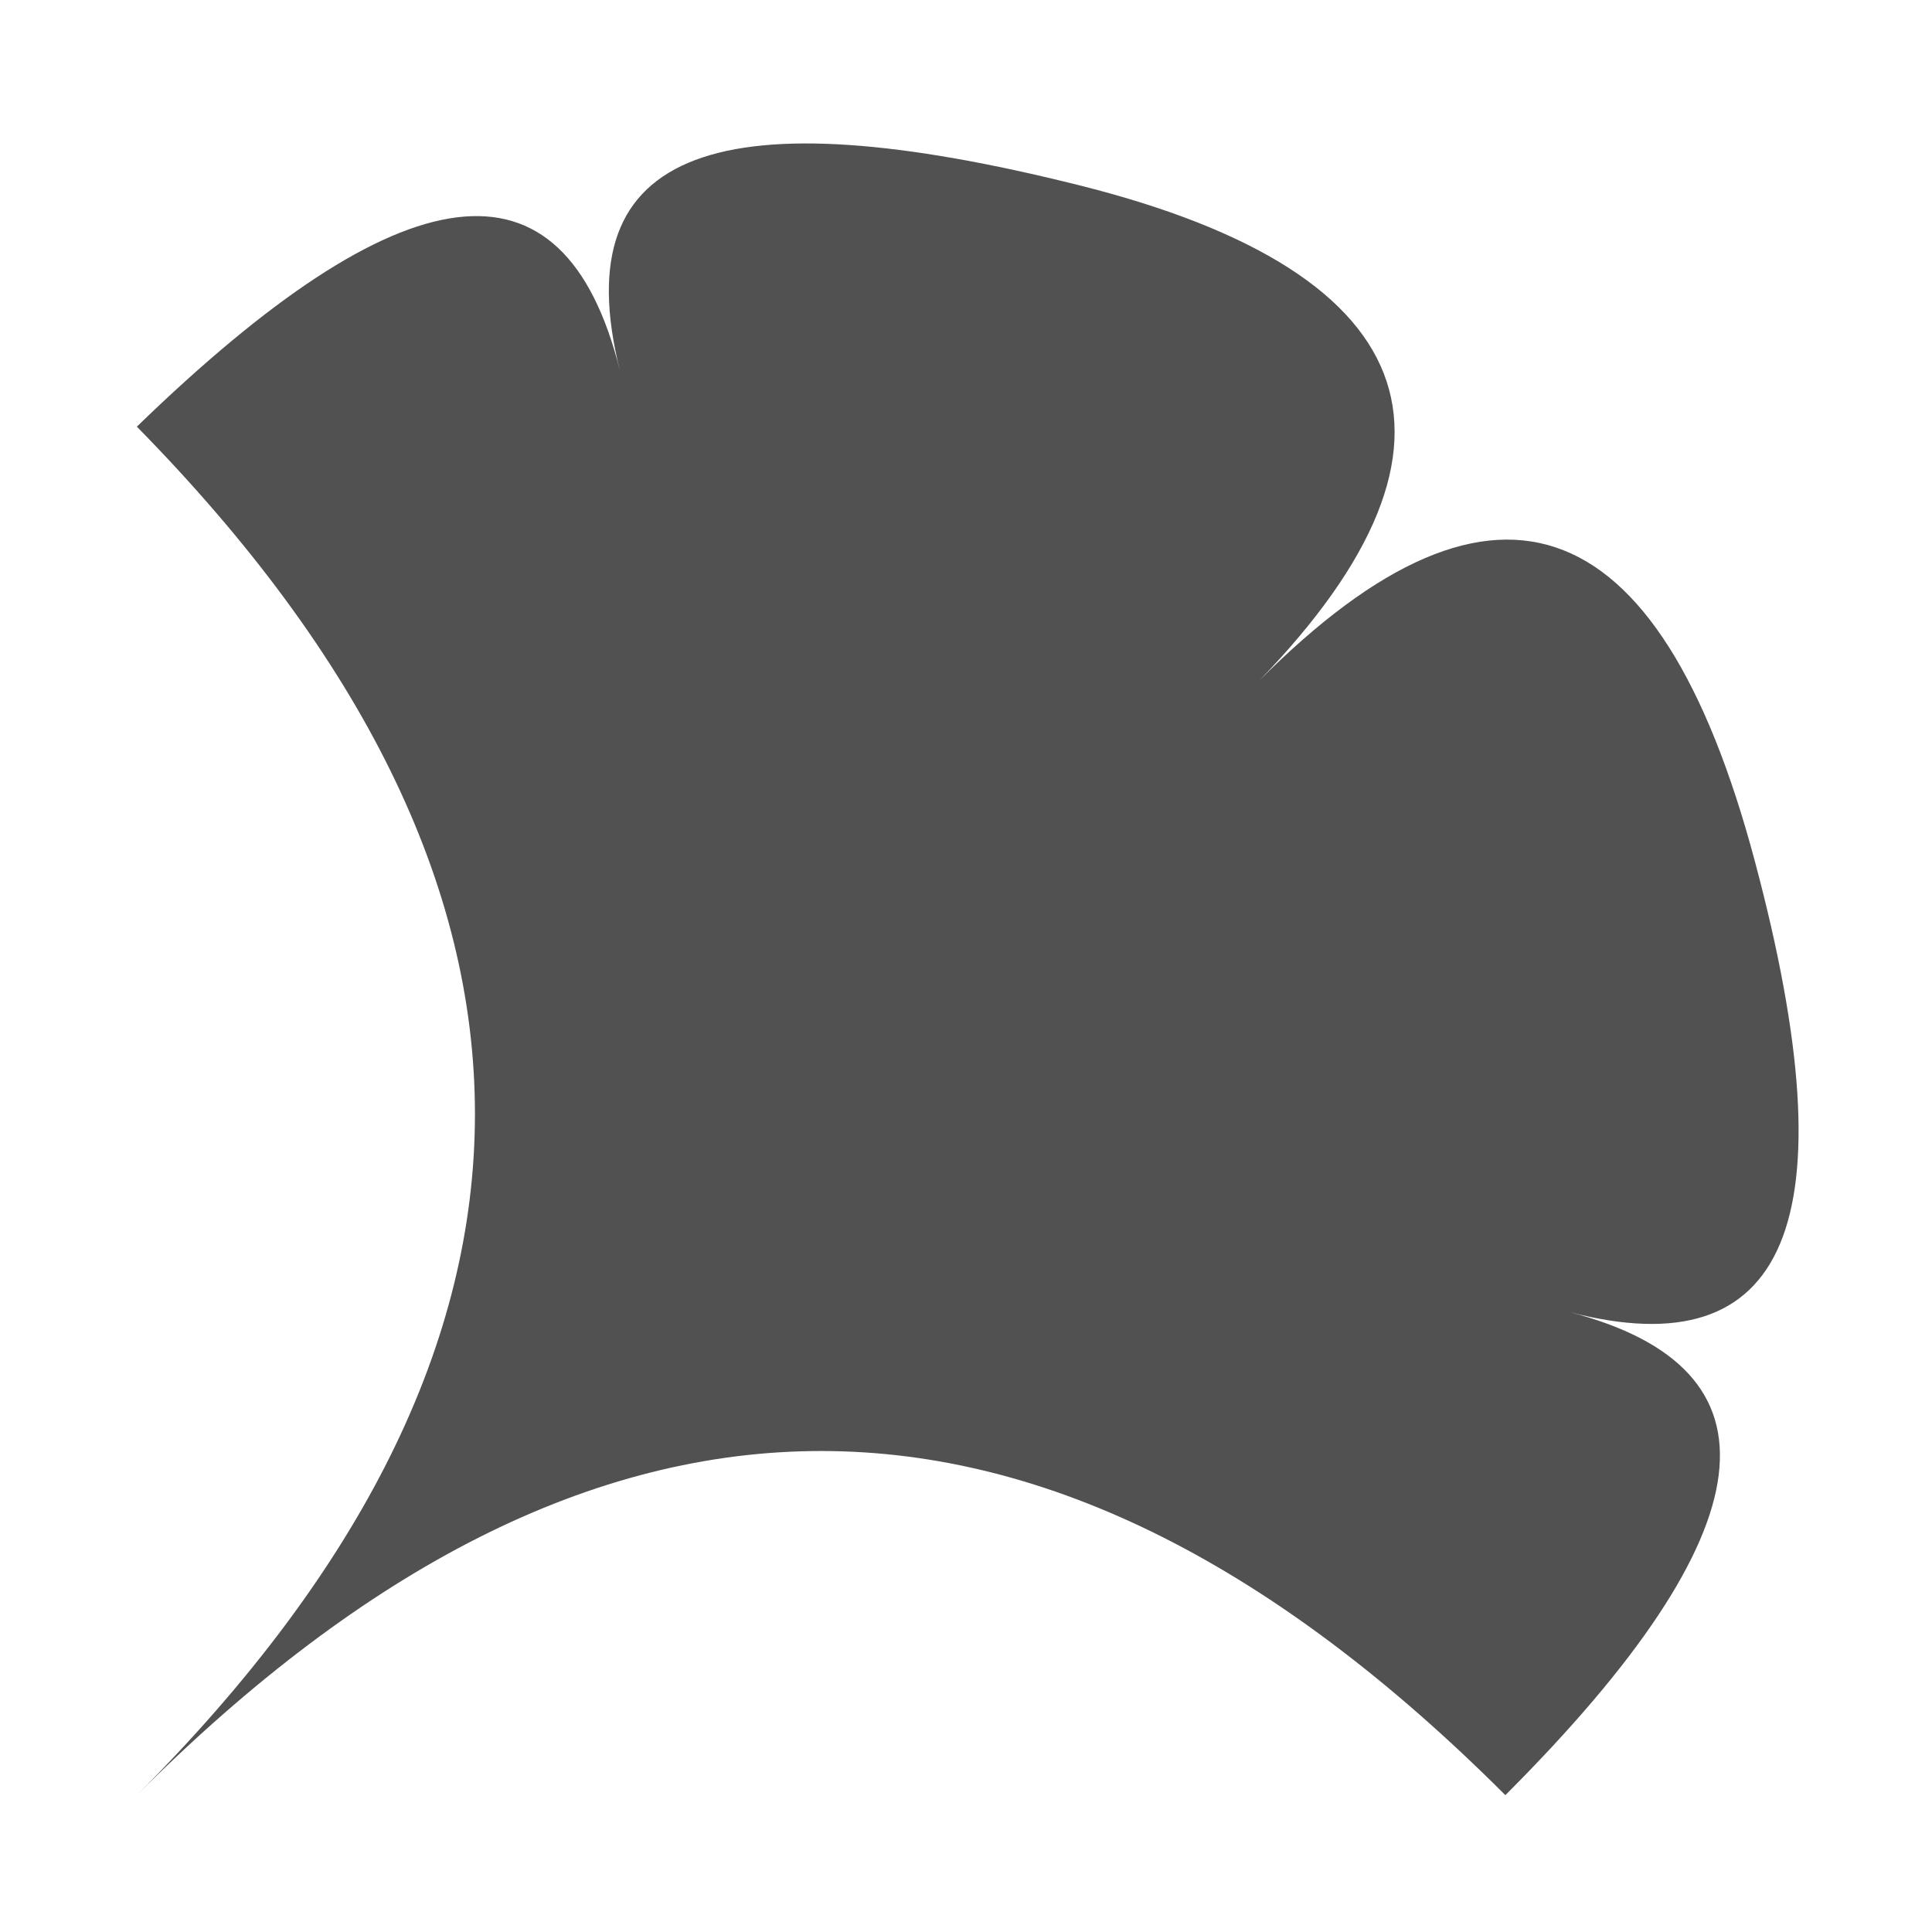
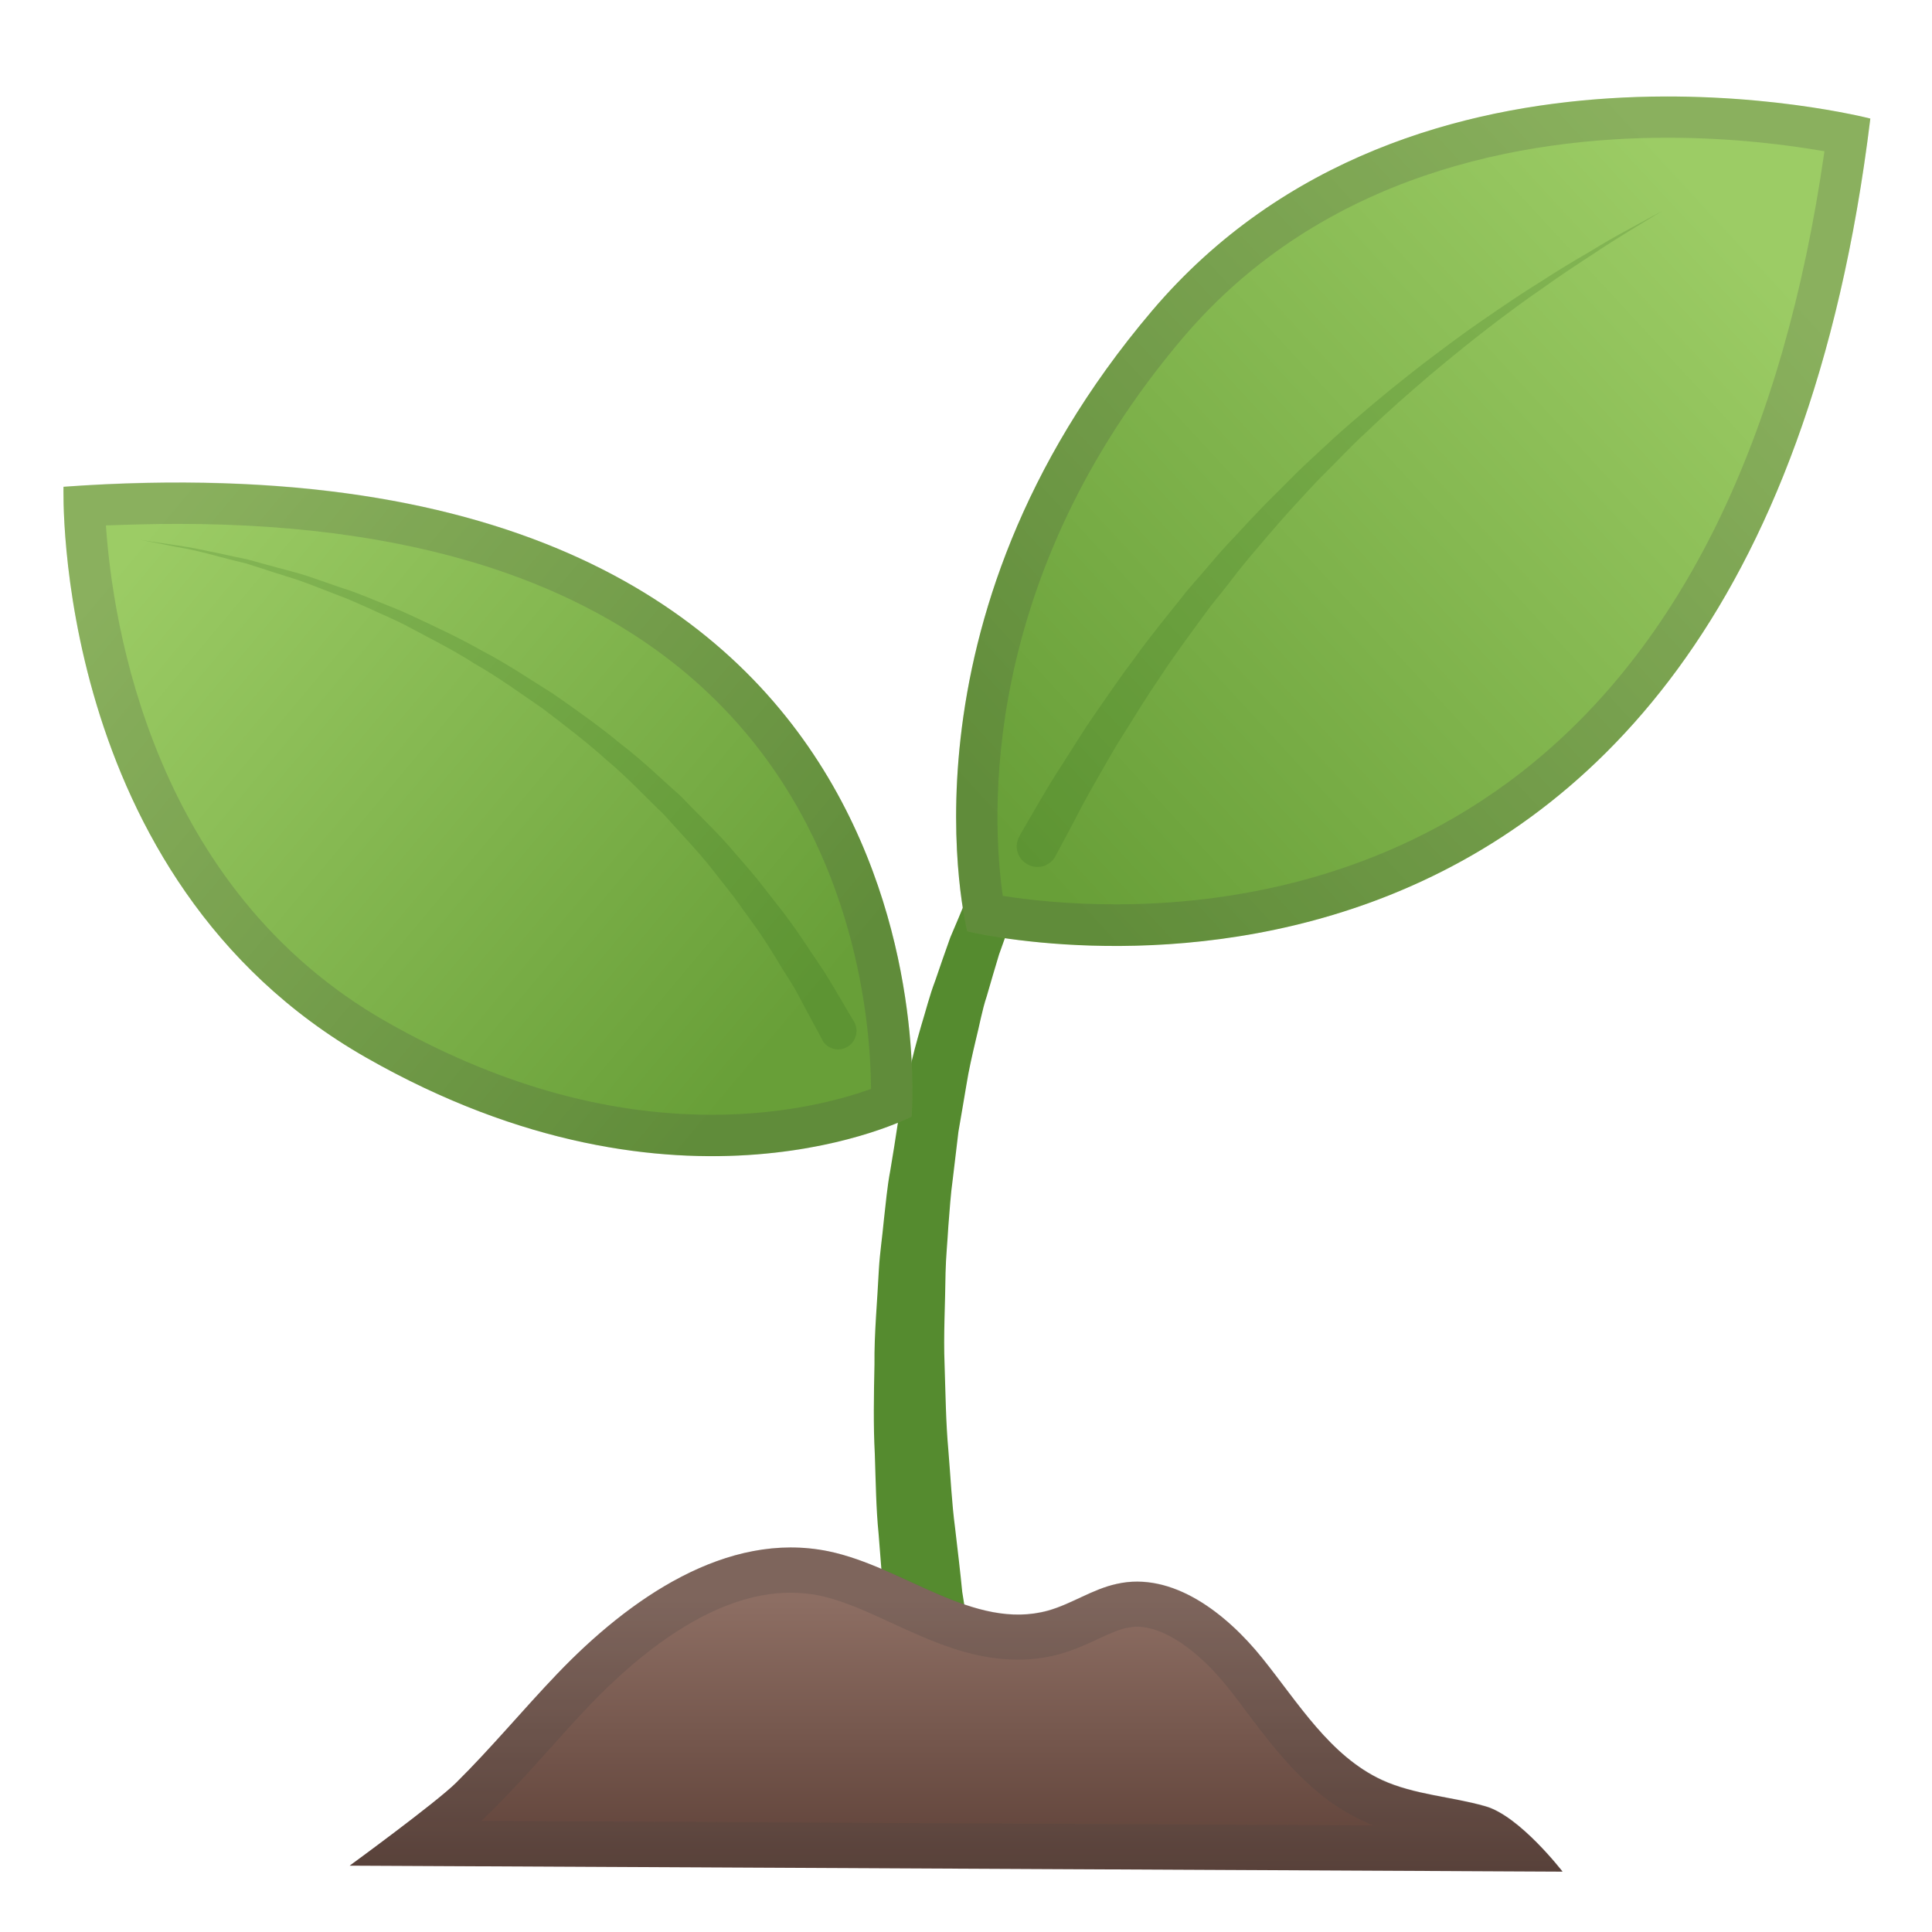
- <svg xmlns="http://www.w3.org/2000/svg" version="1.1" x="0px" y="0px" width="24px" height="24px" viewBox="0 0 24 24">
-   <style type="text/css">
- 	.st0{fill:#515151;}
- </style>
-   <path class="st0" d="M1.7,22.3c5.7-5.7,11.3-5.7,17,0c3.3-3.3,3.5-5.3,0.8-6c2.7,0.7,3.5-1.1,2.3-5.6s-3.3-5.2-6.3-2.1  c3-3,2.3-5.2-2.1-6.3S7,1.8,7.7,4.6C7,1.8,5,2.1,1.7,5.3C7.3,11,7.3,16.7,1.7,22.3" />
+ <svg xmlns="http://www.w3.org/2000/svg" xmlns:xlink="http://www.w3.org/1999/xlink" width="24pt" height="24pt" viewBox="0 0 24 24" version="1.1">
+   <defs>
+     <linearGradient id="linear0" gradientUnits="userSpaceOnUse" x1="63.352" y1="124.294" x2="63.352" y2="105.969" gradientTransform="matrix(0.1875,0,0,0.1875,0,0)">
+       <stop offset="0.002" style="stop-color:rgb(36.471%,25.098%,21.569%);stop-opacity:1;" />
+       <stop offset="1" style="stop-color:rgb(55.294%,43.137%,38.824%);stop-opacity:1;" />
+     </linearGradient>
+     <filter id="alpha" filterUnits="objectBoundingBox" x="0%" y="0%" width="100%" height="100%">
+       <feColorMatrix type="matrix" in="SourceGraphic" values="0 0 0 0 1 0 0 0 0 1 0 0 0 0 1 0 0 0 1 0" />
+     </filter>
+     <mask id="mask0">
+       <g filter="url(#alpha)">
+         <rect x="0" y="0" width="24" height="24" style="fill:rgb(0%,0%,0%);fill-opacity:0.2;stroke:none;" />
+       </g>
+     </mask>
+     <clipPath id="clip1">
+       <rect x="0" y="0" width="24" height="24" />
+     </clipPath>
+     <g id="surface5" clip-path="url(#clip1)">
+       <path style=" stroke:none;fill-rule:nonzero;fill:rgb(25.882%,25.882%,25.882%);fill-opacity:1;" d="M 9.82 19.785 C 9.941 19.785 10.059 19.797 10.176 19.82 C 10.461 19.879 10.762 20.016 11.074 20.16 C 11.566 20.387 12.07 20.617 12.645 20.617 C 12.82 20.617 12.996 20.594 13.168 20.547 C 13.348 20.496 13.508 20.422 13.652 20.355 C 13.777 20.297 13.891 20.246 13.992 20.223 C 14.035 20.215 14.078 20.207 14.121 20.207 C 14.449 20.207 14.867 20.484 15.242 20.949 C 15.328 21.055 15.41 21.164 15.496 21.281 C 15.867 21.77 16.285 22.324 16.934 22.621 C 16.977 22.641 17.016 22.66 17.062 22.676 L 5.98 22.621 C 6.008 22.594 6.035 22.57 6.055 22.547 C 6.328 22.281 6.582 22 6.824 21.73 C 6.988 21.547 7.156 21.359 7.324 21.184 C 7.938 20.543 8.863 19.785 9.82 19.785 M 9.82 19.223 C 8.73 19.223 7.699 19.977 6.922 20.793 C 6.496 21.238 6.102 21.715 5.664 22.148 C 5.418 22.391 4.348 23.172 4.348 23.172 L 19.414 23.25 C 19.414 23.25 18.879 22.555 18.453 22.434 C 18.027 22.316 17.574 22.293 17.172 22.109 C 16.52 21.812 16.129 21.152 15.684 20.598 C 15.289 20.109 14.727 19.645 14.125 19.645 C 14.039 19.645 13.957 19.656 13.871 19.676 C 13.574 19.738 13.312 19.922 13.02 20.004 C 12.895 20.039 12.77 20.055 12.648 20.055 C 11.859 20.055 11.105 19.438 10.293 19.27 C 10.133 19.238 9.977 19.223 9.82 19.223 Z M 9.82 19.223 " />
+     </g>
+     <linearGradient id="linear1" gradientUnits="userSpaceOnUse" x1="9.817" y1="34.963" x2="51.348" y2="69.765" gradientTransform="matrix(0.1875,0,0,0.1875,0,0)">
+       <stop offset="0" style="stop-color:rgb(61.176%,80%,39.608%);stop-opacity:1;" />
+       <stop offset="0.995" style="stop-color:rgb(40.784%,62.353%,21.961%);stop-opacity:1;" />
+     </linearGradient>
+     <mask id="mask1">
+       <g filter="url(#alpha)">
+         <rect x="0" y="0" width="24" height="24" style="fill:rgb(0%,0%,0%);fill-opacity:0.2;stroke:none;" />
+       </g>
+     </mask>
+     <clipPath id="clip2">
+       <rect x="0" y="0" width="24" height="24" />
+     </clipPath>
+     <g id="surface8" clip-path="url(#clip2)">
+       <path style=" stroke:none;fill-rule:nonzero;fill:rgb(25.882%,25.882%,25.882%);fill-opacity:1;" d="M 2.211 6.508 C 5.309 6.508 7.625 7.312 9.09 8.906 C 10.648 10.598 10.816 12.746 10.82 13.527 C 10.461 13.656 9.77 13.848 8.844 13.848 C 7.504 13.848 6.145 13.457 4.797 12.691 C 1.895 11.035 1.398 7.746 1.316 6.527 C 1.621 6.516 1.922 6.508 2.211 6.508 M 2.211 5.992 C 1.758 5.992 1.285 6.008 0.789 6.047 C 0.789 6.047 0.633 10.906 4.547 13.137 C 6.215 14.09 7.695 14.363 8.844 14.363 C 10.383 14.363 11.324 13.871 11.324 13.871 C 11.324 13.871 12.008 5.992 2.211 5.992 Z M 2.211 5.992 " />
+     </g>
+     <linearGradient id="linear2" gradientUnits="userSpaceOnUse" x1="67.623" y1="56.992" x2="114.106" y2="14.04" gradientTransform="matrix(0.1875,0,0,0.1875,0,0)">
+       <stop offset="0.005" style="stop-color:rgb(40.784%,62.353%,21.961%);stop-opacity:1;" />
+       <stop offset="1" style="stop-color:rgb(61.176%,80%,39.608%);stop-opacity:1;" />
+     </linearGradient>
+     <mask id="mask2">
+       <g filter="url(#alpha)">
+         <rect x="0" y="0" width="24" height="24" style="fill:rgb(0%,0%,0%);fill-opacity:0.2;stroke:none;" />
+       </g>
+     </mask>
+     <clipPath id="clip3">
+       <rect x="0" y="0" width="24" height="24" />
+     </clipPath>
+     <g id="surface11" clip-path="url(#clip3)">
+       <path style=" stroke:none;fill-rule:nonzero;fill:rgb(25.882%,25.882%,25.882%);fill-opacity:1;" d="M 20.715 1.711 C 21.543 1.711 22.238 1.805 22.664 1.879 C 22.152 5.449 20.887 8.043 18.898 9.594 C 17.16 10.949 15.199 11.234 13.859 11.234 C 13.25 11.234 12.758 11.176 12.457 11.129 C 12.32 10.176 12.152 7.191 14.699 4.191 C 16.441 2.145 18.934 1.711 20.715 1.711 M 20.715 1.199 C 18.793 1.199 16.168 1.672 14.309 3.863 C 11.031 7.723 12.016 11.57 12.016 11.57 C 12.016 11.57 12.754 11.75 13.859 11.75 C 16.746 11.75 22.129 10.504 23.234 1.473 C 23.234 1.473 22.176 1.199 20.715 1.199 Z M 20.715 1.199 " />
+     </g>
+     <mask id="mask3">
+       <g filter="url(#alpha)">
+         <rect x="0" y="0" width="24" height="24" style="fill:rgb(0%,0%,0%);fill-opacity:0.2;stroke:none;" />
+       </g>
+     </mask>
+     <clipPath id="clip4">
+       <rect x="0" y="0" width="24" height="24" />
+     </clipPath>
+     <g id="surface14" clip-path="url(#clip4)">
+       <path style=" stroke:none;fill-rule:nonzero;fill:rgb(20%,41.176%,11.765%);fill-opacity:1;" d="M 12.668 10.379 C 12.668 10.379 12.754 10.227 12.91 9.961 C 12.988 9.828 13.082 9.668 13.203 9.484 C 13.32 9.305 13.445 9.094 13.598 8.875 C 13.75 8.656 13.91 8.418 14.094 8.176 C 14.27 7.93 14.473 7.68 14.68 7.422 C 14.781 7.289 14.898 7.168 15.008 7.035 C 15.117 6.906 15.23 6.777 15.352 6.652 C 15.469 6.523 15.59 6.395 15.711 6.27 C 15.836 6.145 15.961 6.02 16.086 5.895 C 16.211 5.77 16.344 5.652 16.473 5.531 C 16.598 5.414 16.73 5.297 16.863 5.184 C 17.125 4.957 17.391 4.742 17.652 4.539 C 17.914 4.34 18.168 4.148 18.418 3.977 C 18.668 3.805 18.902 3.645 19.125 3.508 C 19.348 3.363 19.555 3.238 19.738 3.133 C 19.922 3.02 20.086 2.926 20.219 2.855 C 20.488 2.707 20.641 2.625 20.641 2.625 C 20.641 2.625 20.492 2.715 20.23 2.875 C 20.102 2.953 19.941 3.055 19.766 3.172 C 19.586 3.289 19.383 3.422 19.172 3.574 C 18.953 3.723 18.727 3.891 18.488 4.074 C 18.25 4.258 18.004 4.457 17.754 4.668 C 17.508 4.879 17.25 5.102 17.004 5.34 C 16.875 5.457 16.754 5.578 16.633 5.703 C 16.512 5.828 16.387 5.945 16.27 6.074 C 16.152 6.203 16.031 6.332 15.918 6.461 C 15.805 6.59 15.691 6.723 15.582 6.852 C 15.469 6.984 15.363 7.117 15.262 7.25 C 15.16 7.383 15.051 7.508 14.957 7.641 C 14.766 7.902 14.578 8.156 14.414 8.406 C 14.246 8.652 14.098 8.895 13.961 9.113 C 13.82 9.332 13.707 9.543 13.602 9.723 C 13.5 9.902 13.41 10.07 13.34 10.207 C 13.195 10.477 13.113 10.633 13.113 10.633 C 13.047 10.758 12.891 10.809 12.766 10.738 C 12.641 10.672 12.594 10.52 12.66 10.395 C 12.664 10.387 12.664 10.383 12.668 10.379 Z M 12.668 10.379 " />
+     </g>
+     <mask id="mask4">
+       <g filter="url(#alpha)">
+         <rect x="0" y="0" width="24" height="24" style="fill:rgb(0%,0%,0%);fill-opacity:0.2;stroke:none;" />
+       </g>
+     </mask>
+     <clipPath id="clip5">
+       <rect x="0" y="0" width="24" height="24" />
+     </clipPath>
+     <g id="surface17" clip-path="url(#clip5)">
+       <path style=" stroke:none;fill-rule:nonzero;fill:rgb(20%,41.176%,11.765%);fill-opacity:1;" d="M 10.211 12.91 C 10.211 12.91 10.129 12.758 9.988 12.496 C 9.953 12.43 9.914 12.355 9.871 12.277 C 9.824 12.199 9.773 12.121 9.719 12.035 C 9.613 11.859 9.496 11.664 9.344 11.457 C 9.27 11.355 9.191 11.246 9.113 11.137 C 9.027 11.027 8.941 10.918 8.852 10.805 C 8.672 10.574 8.457 10.355 8.246 10.117 C 8.016 9.898 7.793 9.656 7.535 9.441 C 7.285 9.215 7.016 9.012 6.746 8.805 C 6.465 8.613 6.188 8.41 5.898 8.246 C 5.613 8.062 5.316 7.918 5.035 7.766 C 4.891 7.691 4.746 7.633 4.605 7.566 C 4.465 7.504 4.328 7.441 4.191 7.391 C 4.055 7.34 3.922 7.285 3.793 7.238 C 3.66 7.188 3.531 7.152 3.41 7.113 C 3.289 7.074 3.172 7.035 3.059 7 C 2.945 6.973 2.836 6.945 2.734 6.918 C 2.531 6.863 2.355 6.82 2.207 6.797 C 1.914 6.738 1.746 6.707 1.746 6.707 C 1.746 6.707 1.918 6.734 2.211 6.777 C 2.363 6.797 2.539 6.836 2.746 6.879 C 2.852 6.902 2.957 6.926 3.074 6.949 C 3.188 6.98 3.305 7.012 3.43 7.047 C 3.555 7.082 3.688 7.113 3.82 7.156 C 3.953 7.203 4.086 7.246 4.227 7.297 C 4.371 7.34 4.512 7.398 4.656 7.457 C 4.801 7.516 4.949 7.57 5.098 7.641 C 5.391 7.777 5.695 7.918 5.992 8.086 C 6.293 8.242 6.582 8.438 6.875 8.621 C 7.16 8.82 7.445 9.02 7.707 9.238 C 7.98 9.445 8.223 9.684 8.465 9.898 C 8.691 10.137 8.926 10.352 9.117 10.582 C 9.215 10.695 9.312 10.805 9.402 10.914 C 9.488 11.023 9.574 11.133 9.652 11.234 C 9.816 11.438 9.953 11.641 10.07 11.82 C 10.129 11.91 10.188 11.992 10.238 12.07 C 10.285 12.148 10.328 12.219 10.367 12.281 C 10.52 12.543 10.609 12.691 10.609 12.691 C 10.672 12.797 10.637 12.938 10.527 13.004 C 10.418 13.07 10.277 13.031 10.215 12.922 C 10.215 12.918 10.215 12.914 10.211 12.91 Z M 10.211 12.91 " />
+     </g>
+   </defs>
+   <g id="surface1">
+     <path style=" stroke:none;fill-rule:nonzero;fill:rgb(33.333%,54.51%,18.431%);fill-opacity:1;" d="M 14.027 8.867 C 14.027 8.867 13.996 8.906 13.938 8.98 C 13.879 9.051 13.785 9.16 13.688 9.301 C 13.594 9.441 13.469 9.598 13.352 9.805 C 13.289 9.91 13.223 10.02 13.156 10.133 C 13.094 10.25 13.031 10.375 12.965 10.504 C 12.895 10.633 12.832 10.773 12.77 10.922 C 12.711 11.066 12.637 11.211 12.586 11.371 C 12.527 11.531 12.469 11.691 12.41 11.859 C 12.359 12.027 12.309 12.199 12.258 12.375 C 12.199 12.551 12.168 12.738 12.121 12.922 C 12.078 13.105 12.035 13.289 12.004 13.484 C 11.973 13.676 11.938 13.867 11.906 14.059 C 11.883 14.254 11.859 14.449 11.836 14.645 C 11.809 14.836 11.797 15.035 11.781 15.23 C 11.77 15.426 11.75 15.621 11.746 15.812 C 11.742 16.203 11.719 16.582 11.734 16.953 C 11.746 17.32 11.75 17.676 11.781 18.016 C 11.809 18.355 11.824 18.676 11.863 18.969 C 11.898 19.266 11.93 19.535 11.953 19.773 C 11.992 20.012 12.023 20.219 12.051 20.391 C 12.102 20.73 12.133 20.93 12.133 20.93 L 12.137 20.949 C 12.18 21.227 11.988 21.488 11.711 21.527 C 11.434 21.57 11.172 21.379 11.133 21.102 C 11.133 21.098 11.129 21.094 11.129 21.09 C 11.129 21.09 11.105 20.887 11.062 20.531 C 11.039 20.352 11.012 20.137 10.98 19.887 C 10.961 19.641 10.938 19.359 10.914 19.051 C 10.883 18.746 10.879 18.414 10.867 18.059 C 10.848 17.707 10.855 17.336 10.863 16.949 C 10.859 16.566 10.898 16.168 10.918 15.762 C 10.93 15.562 10.961 15.359 10.98 15.152 C 11.004 14.949 11.02 14.746 11.059 14.543 C 11.094 14.34 11.125 14.137 11.156 13.934 C 11.199 13.734 11.25 13.531 11.293 13.332 C 11.332 13.133 11.387 12.938 11.441 12.75 C 11.5 12.559 11.547 12.367 11.617 12.184 C 11.68 12 11.742 11.82 11.805 11.645 C 11.879 11.473 11.949 11.305 12.016 11.141 C 12.082 10.977 12.168 10.824 12.238 10.672 C 12.312 10.523 12.383 10.379 12.465 10.242 C 12.543 10.109 12.613 9.98 12.691 9.855 C 12.77 9.738 12.844 9.629 12.918 9.523 C 13.055 9.312 13.211 9.141 13.316 8.996 C 13.434 8.855 13.527 8.762 13.594 8.688 C 13.656 8.617 13.688 8.578 13.688 8.578 C 13.773 8.488 13.91 8.484 14 8.566 C 14.09 8.645 14.102 8.777 14.027 8.867 Z M 14.027 8.867 " />
+     <path style=" stroke:none;fill-rule:nonzero;fill:url(#linear0);" d="M 6.922 20.793 C 7.812 19.863 9.027 19.012 10.289 19.27 C 11.23 19.465 12.094 20.262 13.02 20.008 C 13.312 19.926 13.57 19.742 13.871 19.676 C 14.566 19.52 15.234 20.043 15.68 20.598 C 16.129 21.156 16.52 21.812 17.168 22.113 C 17.57 22.297 18.023 22.316 18.449 22.438 C 18.875 22.555 19.41 23.25 19.41 23.25 L 4.344 23.176 C 4.344 23.176 5.414 22.395 5.664 22.148 C 6.102 21.715 6.496 21.238 6.922 20.793 Z M 6.922 20.793 " />
+     <use xlink:href="#surface5" mask="url(#mask0)" />
+     <path style=" stroke:none;fill-rule:nonzero;fill:url(#linear1);" d="M 0.789 6.047 C 0.789 6.047 0.633 10.906 4.547 13.137 C 8.457 15.367 11.324 13.871 11.324 13.871 C 11.324 13.871 12.074 5.25 0.789 6.047 Z M 0.789 6.047 " />
+     <use xlink:href="#surface8" mask="url(#mask1)" />
+     <path style=" stroke:none;fill-rule:nonzero;fill:url(#linear2);" d="M 23.234 1.473 C 23.234 1.473 17.582 0.004 14.309 3.863 C 11.031 7.727 12.016 11.57 12.016 11.57 C 12.016 11.57 21.711 13.949 23.234 1.473 Z M 23.234 1.473 " />
+     <use xlink:href="#surface11" mask="url(#mask2)" />
+     <use xlink:href="#surface14" mask="url(#mask3)" />
+     <use xlink:href="#surface17" mask="url(#mask4)" />
+   </g>
</svg>
